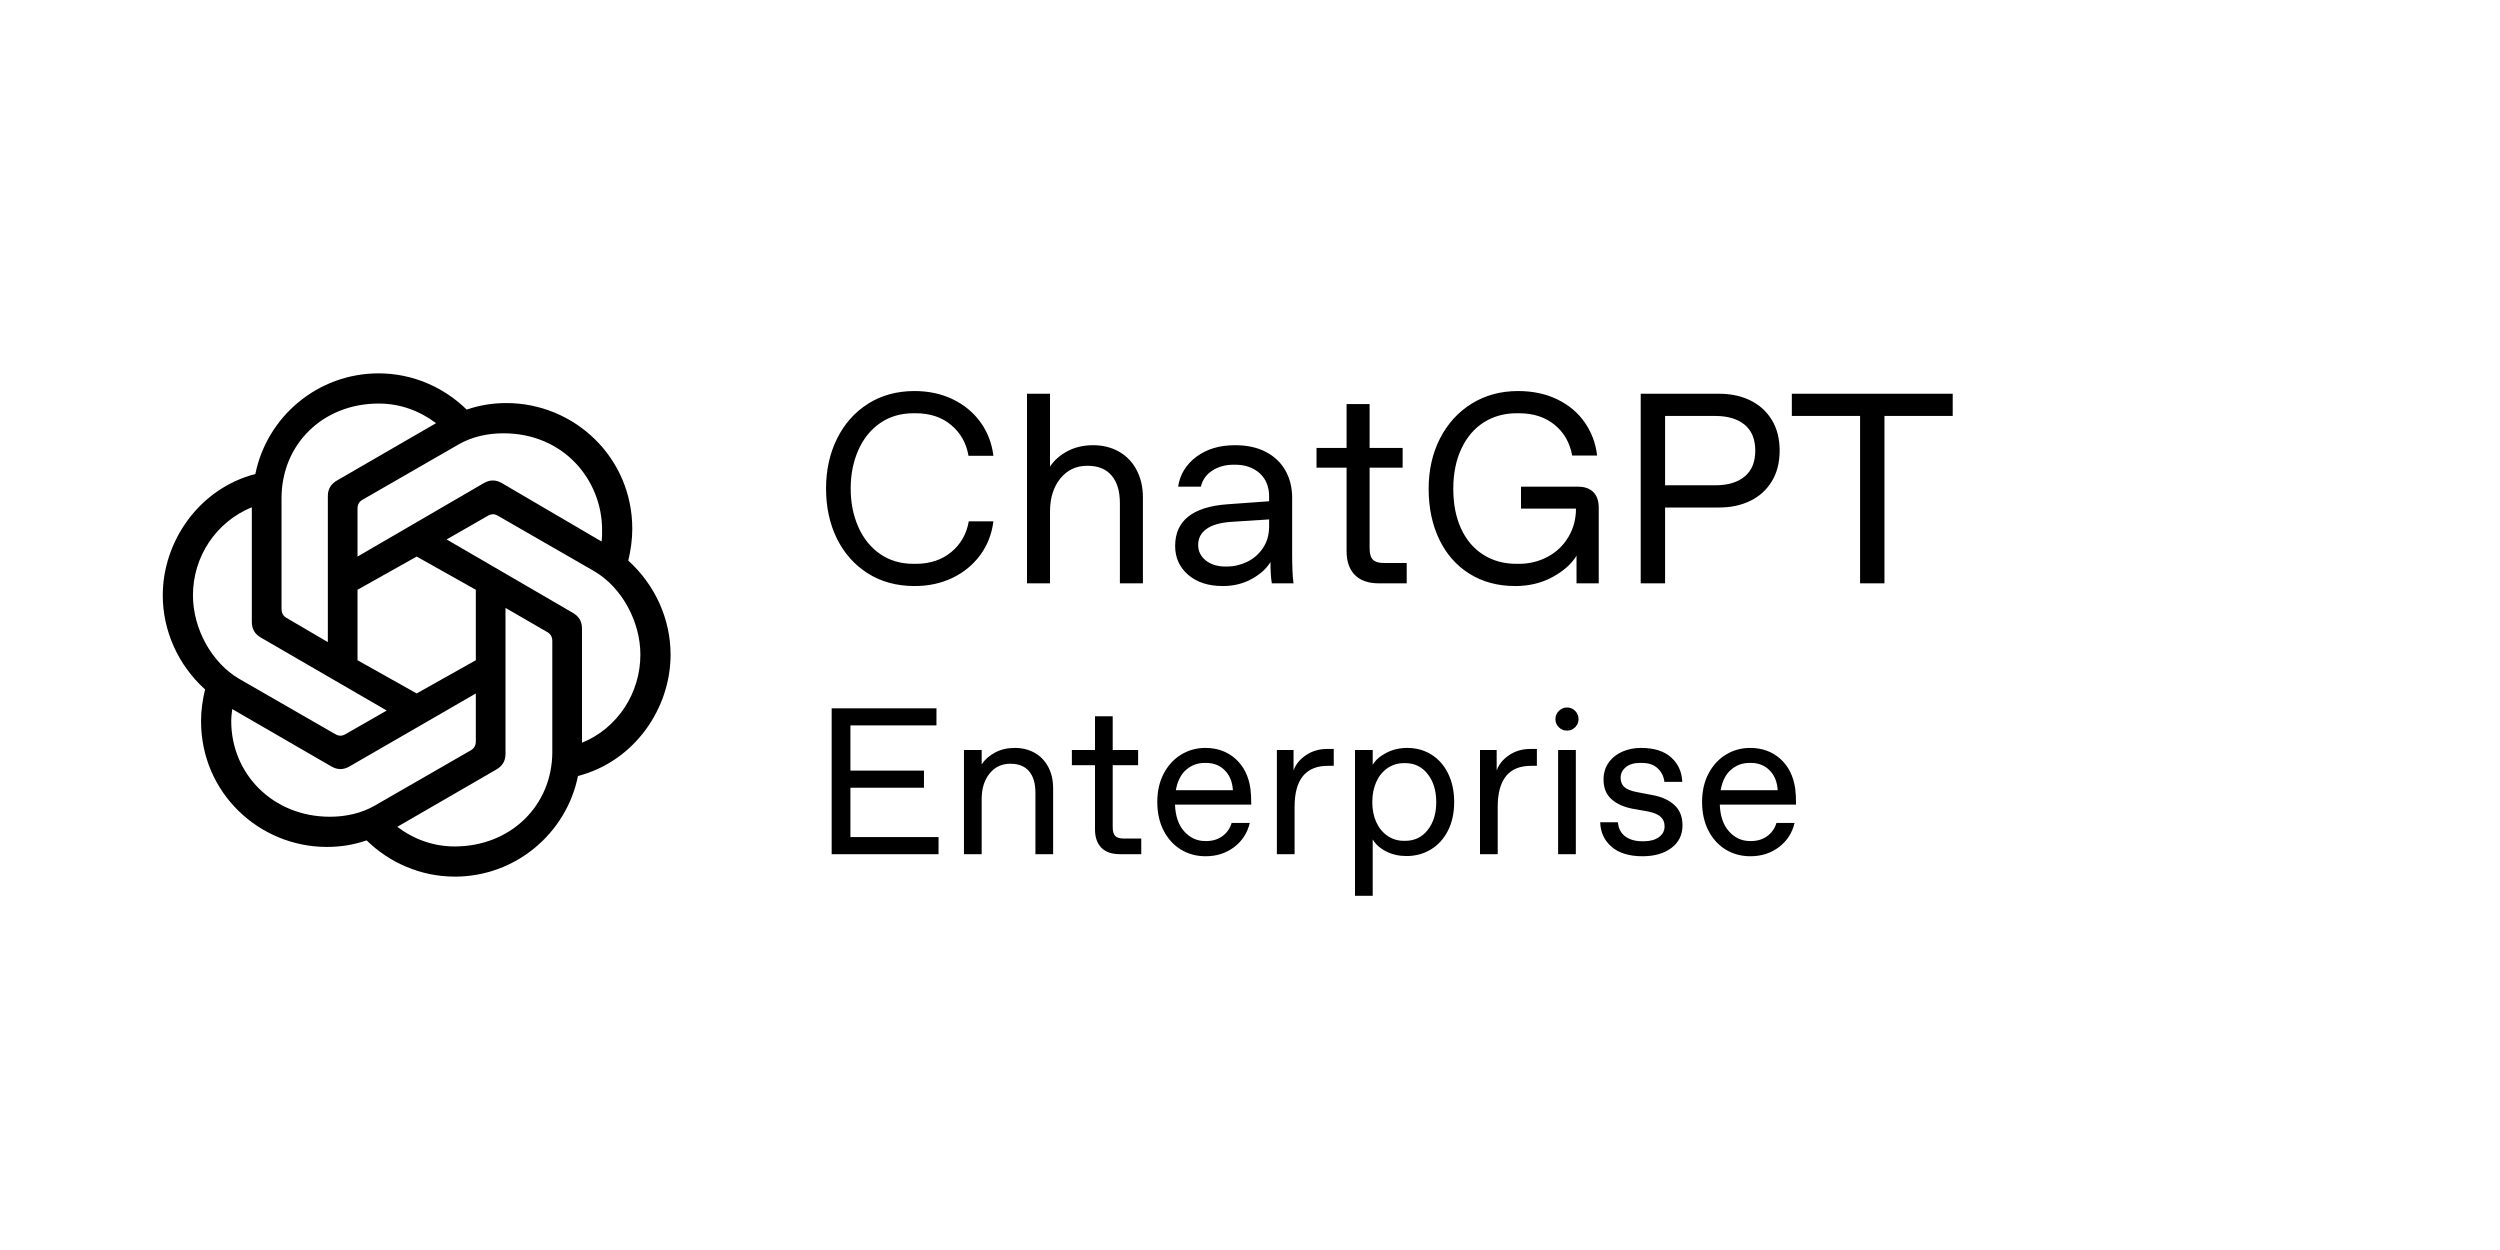
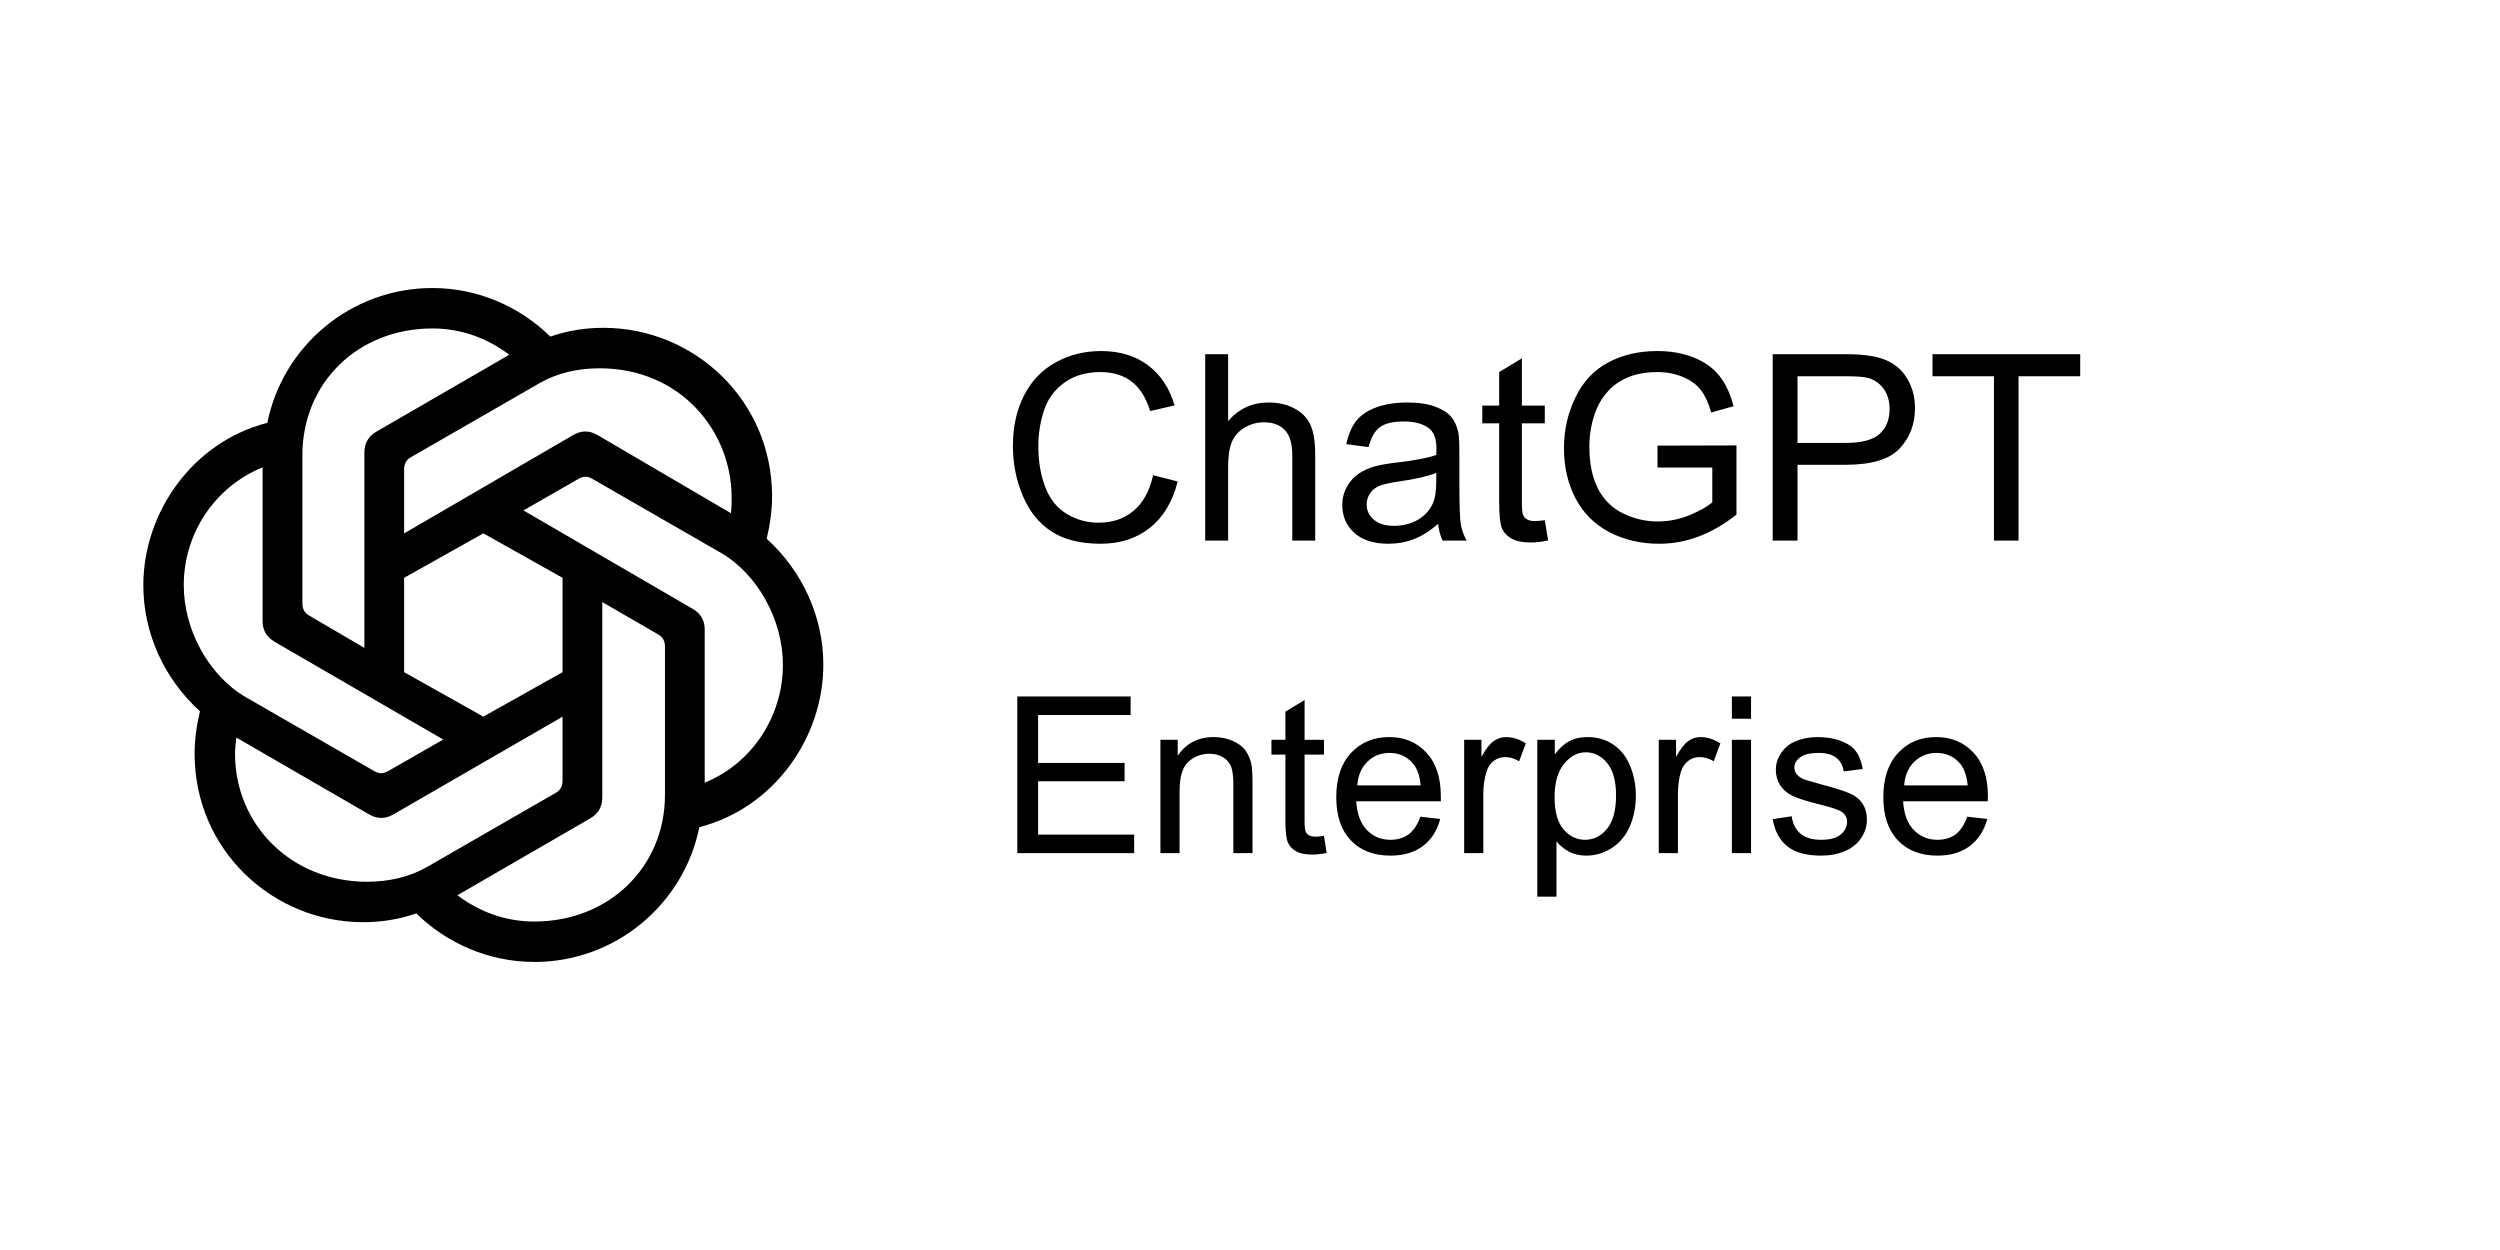
- <svg xmlns="http://www.w3.org/2000/svg" width="120" height="60" viewBox="0 0 120 60">
-   <g transform="translate(7 17) scale(0.203125)">
-     <g transform="translate(64, 64) scale(0.9375) translate(-64, -64)">
-       <path fill="#000000" d="M49.09 46.75V34.7c0-1.01.38-1.78 1.27-2.28l24.23-13.95c3.3-1.9 7.23-2.79 11.29-2.79 15.22 0 24.86 11.8 24.86 24.36 0 .89 0 1.9-.13 2.92L85.49 28.24c-1.52-.89-3.04-.89-4.57 0L49.08 46.76Zm56.58 46.93v-28.8c0-1.78-.76-3.04-2.28-3.93L71.55 42.43l10.4-5.96c.89-.51 1.65-.51 2.54 0l24.23 13.95c6.98 4.06 11.67 12.69 11.67 21.06 0 9.64-5.71 18.52-14.72 22.2M41.61 68.31l-10.4-6.09c-.89-.51-1.27-1.27-1.27-2.28V32.03c0-13.57 10.4-23.85 24.48-23.85 5.33 0 10.28 1.78 14.46 4.95L43.89 27.59c-1.52.89-2.28 2.16-2.28 3.93zM64 81.25l-14.91-8.37V55.12L64 46.75l14.91 8.37v17.76zm9.58 38.57c-5.33 0-10.27-1.78-14.46-4.95l24.99-14.46c1.52-.89 2.28-2.16 2.28-3.93V59.69l10.53 6.09c.89.51 1.27 1.27 1.27 2.28v27.91c0 13.57-10.53 23.85-24.61 23.85M43.51 91.53 19.28 77.58C12.3 73.52 7.61 64.89 7.61 56.52c0-9.77 5.84-18.52 14.84-22.2v28.92c0 1.78.76 3.04 2.28 3.93l31.72 18.39-10.4 5.96c-.89.51-1.65.51-2.54 0Zm-1.39 20.8c-14.34 0-24.86-10.78-24.86-24.1 0-1.01.13-2.03.25-3.04L42.5 99.65c1.52.89 3.04.89 4.57 0l31.84-18.39v12.05c0 1.01-.38 1.78-1.27 2.28l-24.23 13.95c-3.3 1.9-7.23 2.79-11.29 2.79m31.46 15.1c15.35 0 28.16-10.91 31.08-25.37 14.21-3.68 23.34-17 23.34-30.57 0-8.88-3.81-17.51-10.66-23.72.63-2.66 1.01-5.33 1.01-7.99 0-18.14-14.72-31.72-31.72-31.72-3.42 0-6.72.51-10.02 1.65C70.91 4.12 63.05.57 54.42.57c-15.35 0-28.16 10.91-31.08 25.37C9.13 29.62 0 42.94 0 56.52c0 8.88 3.81 17.51 10.66 23.72-.63 2.66-1.01 5.33-1.01 7.99 0 18.14 14.72 31.71 31.71 31.71 3.42 0 6.72-.51 10.02-1.65 5.71 5.58 13.57 9.13 22.2 9.13Z" />
-     </g>
+ <svg xmlns="http://www.w3.org/2000/svg" viewBox="0 0 120 60" width="120" height="60" fill="none">
+   <g transform="translate(23.2, 30) scale(0.255) translate(-64, -64)">
+     <path fill="#000000" d="M49.09 46.75V34.7c0-1.01.38-1.78 1.27-2.28l24.23-13.95c3.3-1.9 7.23-2.79 11.29-2.79 15.22 0 24.86 11.8 24.86 24.36 0 .89 0 1.9-.13 2.92L85.49 28.24c-1.52-.89-3.04-.89-4.57 0L49.08 46.76Zm56.58 46.93v-28.8c0-1.78-.76-3.04-2.28-3.93L71.55 42.43l10.4-5.96c.89-.51 1.65-.51 2.54 0l24.23 13.95c6.98 4.06 11.67 12.69 11.67 21.06 0 9.64-5.71 18.52-14.72 22.2M41.61 68.31l-10.4-6.09c-.89-.51-1.27-1.27-1.27-2.28V32.03c0-13.57 10.4-23.85 24.48-23.85 5.33 0 10.28 1.78 14.46 4.95L43.89 27.59c-1.52.89-2.28 2.16-2.28 3.93zM64 81.25l-14.91-8.37V55.12L64 46.75l14.91 8.37v17.76zm9.58 38.57c-5.33 0-10.27-1.78-14.46-4.95l24.99-14.46c1.52-.89 2.28-2.16 2.28-3.93V59.69l10.53 6.09c.89.51 1.27 1.27 1.27 2.28v27.91c0 13.57-10.53 23.85-24.61 23.85M43.51 91.53 19.28 77.58C12.3 73.52 7.61 64.89 7.61 56.52c0-9.77 5.84-18.52 14.84-22.2v28.92c0 1.78.76 3.04 2.28 3.93l31.72 18.39-10.4 5.96c-.89.51-1.65.51-2.54 0Zm-1.39 20.8c-14.34 0-24.86-10.78-24.86-24.1 0-1.01.13-2.03.25-3.04L42.5 99.65c1.52.89 3.04.89 4.57 0l31.84-18.39v12.05c0 1.01-.38 1.78-1.27 2.28l-24.23 13.95c-3.3 1.9-7.23 2.79-11.29 2.79m31.46 15.1c15.35 0 28.16-10.91 31.08-25.37 14.21-3.68 23.34-17 23.34-30.57 0-8.88-3.81-17.51-10.66-23.72.63-2.66 1.01-5.33 1.01-7.99 0-18.14-14.72-31.72-31.72-31.72-3.42 0-6.72.51-10.02 1.65C70.91 4.12 63.05.57 54.42.57c-15.35 0-28.16 10.91-31.08 25.37C9.13 29.62 0 42.94 0 56.52c0 8.88 3.81 17.51 10.66 23.72-.63 2.66-1.01 5.33-1.01 7.99 0 18.14 14.72 31.71 31.71 31.71 3.42 0 6.72-.51 10.02-1.65 5.71 5.58 13.57 9.13 22.2 9.13Z" />
  </g>
-   <g fill="#000">
-     <path d="M39.65 23.45Q39.65 22.124 40.177 21.058Q40.703 19.992 41.665 19.381Q42.627 18.77 43.901 18.77Q44.902 18.77 45.721 19.16Q46.54 19.55 47.053 20.252Q47.567 20.954 47.684 21.877H46.488Q46.332 20.967 45.656 20.401Q44.98 19.836 43.953 19.836H43.849Q42.926 19.836 42.243 20.31Q41.561 20.785 41.197 21.611Q40.833 22.436 40.833 23.45Q40.833 24.464 41.197 25.289Q41.561 26.115 42.243 26.59Q42.926 27.064 43.849 27.064H43.953Q44.98 27.064 45.662 26.498Q46.345 25.933 46.501 25.023H47.684Q47.567 25.946 47.047 26.648Q46.527 27.35 45.715 27.74Q44.902 28.13 43.901 28.13Q42.614 28.13 41.652 27.519Q40.69 26.908 40.17 25.849Q39.65 24.789 39.65 23.45ZM49.296 18.9H50.401V22.397Q50.7 21.942 51.239 21.656Q51.779 21.37 52.468 21.37Q53.17 21.37 53.716 21.682Q54.262 21.994 54.561 22.566Q54.86 23.138 54.86 23.879V28.0H53.755V24.152Q53.755 23.294 53.358 22.826Q52.962 22.358 52.208 22.358H52.182Q51.389 22.358 50.895 22.969Q50.401 23.58 50.401 24.555V28.0H49.296ZM56.407 26.206Q56.407 24.386 58.929 24.204L60.918 24.061V23.84Q60.918 23.125 60.463 22.715Q60.008 22.306 59.28 22.306H59.215Q58.63 22.306 58.194 22.586Q57.759 22.865 57.642 23.359H56.55Q56.68 22.488 57.421 21.929Q58.162 21.37 59.28 21.37Q60.164 21.37 60.781 21.702Q61.399 22.033 61.711 22.605Q62.023 23.177 62.023 23.879V26.57Q62.023 27.545 62.088 28.0H61.048Q60.983 27.623 60.983 26.973Q60.71 27.441 60.092 27.785Q59.475 28.13 58.695 28.13Q57.655 28.13 57.031 27.59Q56.407 27.051 56.407 26.206ZM60.918 25.257V24.932L59.098 25.049Q58.318 25.101 57.915 25.387Q57.512 25.673 57.512 26.154Q57.512 26.609 57.876 26.901Q58.24 27.194 58.838 27.194H58.903Q59.384 27.194 59.852 26.973Q60.32 26.752 60.619 26.31Q60.918 25.868 60.918 25.257ZM64.636 26.453V22.449H63.193V21.5H64.636V19.394H65.741V21.5H67.327V22.449H65.741V26.31Q65.741 26.7 65.897 26.862Q66.053 27.025 66.443 27.025H67.522V28.0H66.183Q65.429 28.0 65.032 27.597Q64.636 27.194 64.636 26.453ZM68.575 23.463Q68.575 22.111 69.121 21.045Q69.667 19.979 70.642 19.374Q71.617 18.77 72.865 18.77Q73.931 18.77 74.756 19.173Q75.582 19.576 76.069 20.278Q76.557 20.98 76.661 21.864H75.465Q75.296 20.941 74.62 20.389Q73.944 19.836 72.904 19.836H72.8Q71.916 19.836 71.227 20.271Q70.538 20.707 70.148 21.532Q69.758 22.358 69.758 23.463Q69.758 24.568 70.135 25.381Q70.512 26.193 71.201 26.629Q71.89 27.064 72.8 27.064H72.904Q73.658 27.064 74.288 26.726Q74.919 26.388 75.283 25.777Q75.647 25.166 75.647 24.412H73.008V23.359H75.725Q76.219 23.359 76.479 23.619Q76.739 23.879 76.739 24.373V28.0H75.673V26.674Q75.309 27.272 74.516 27.701Q73.723 28.13 72.735 28.13Q71.474 28.13 70.531 27.538Q69.589 26.947 69.082 25.887Q68.575 24.828 68.575 23.463ZM78.754 18.9H82.524Q83.356 18.9 84.012 19.218Q84.669 19.537 85.046 20.154Q85.423 20.772 85.423 21.63Q85.423 22.488 85.046 23.105Q84.669 23.723 84.012 24.041Q83.356 24.36 82.524 24.36H79.924V28.0H78.754ZM84.253 21.63Q84.253 20.811 83.746 20.389Q83.239 19.966 82.329 19.966H79.924V23.294H82.329Q83.239 23.294 83.746 22.871Q84.253 22.449 84.253 21.63ZM89.284 19.966H86.008V18.9H93.73V19.966H90.454V28.0H89.284Z" />
-     <path d="M39.92 34.0H44.95V34.82H40.82V36.99H44.35V37.81H40.82V40.18H45.05V41.0H39.92ZM46.27 36.0H47.12V36.69Q47.35 36.34 47.765 36.12Q48.18 35.9 48.71 35.9Q49.25 35.9 49.67 36.14Q50.09 36.38 50.32 36.82Q50.55 37.26 50.55 37.83V41.0H49.7V38.04Q49.7 37.38 49.395 37.02Q49.09 36.66 48.51 36.66H48.49Q47.88 36.66 47.5 37.13Q47.12 37.6 47.12 38.35V41.0H46.27ZM52.56 39.81V36.73H51.45V36.0H52.56V34.38H53.41V36.0H54.63V36.73H53.41V39.7Q53.41 40.0 53.53 40.125Q53.65 40.25 53.95 40.25H54.78V41.0H53.75Q53.17 41.0 52.865 40.69Q52.56 40.38 52.56 39.81ZM55.55 38.49Q55.55 37.71 55.865 37.12Q56.18 36.53 56.705 36.215Q57.23 35.9 57.85 35.9Q58.72 35.9 59.305 36.425Q59.89 36.95 60.02 37.85Q60.06 38.16 60.06 38.62H56.4Q56.43 39.45 56.845 39.91Q57.26 40.37 57.85 40.37H57.91Q58.35 40.37 58.675 40.135Q59.0 39.9 59.12 39.5H59.99Q59.82 40.22 59.24 40.66Q58.66 41.1 57.87 41.1Q57.21 41.1 56.685 40.78Q56.16 40.46 55.855 39.87Q55.55 39.28 55.55 38.49ZM57.9 36.62H57.82Q57.32 36.62 56.94 36.945Q56.56 37.27 56.44 37.93H59.18Q59.14 37.32 58.785 36.97Q58.43 36.62 57.9 36.62ZM61.29 36.0H62.09V36.98Q62.25 36.54 62.69 36.245Q63.13 35.95 63.7 35.95H64.02V36.76H63.74Q62.14 36.76 62.14 38.73V41.0H61.29ZM65.04 36.0H65.89V36.71Q66.09 36.37 66.545 36.135Q67.0 35.9 67.54 35.9Q68.19 35.9 68.7 36.215Q69.21 36.53 69.505 37.12Q69.8 37.71 69.8 38.5Q69.8 39.29 69.5 39.875Q69.2 40.46 68.68 40.775Q68.16 41.09 67.51 41.09Q66.97 41.09 66.53 40.865Q66.09 40.64 65.89 40.29V43.0H65.04ZM68.94 38.5Q68.94 37.68 68.53 37.155Q68.12 36.63 67.45 36.63H67.39Q66.95 36.63 66.6 36.87Q66.25 37.11 66.06 37.535Q65.87 37.96 65.87 38.5Q65.87 39.04 66.06 39.46Q66.25 39.88 66.6 40.12Q66.95 40.36 67.39 40.36H67.45Q68.12 40.36 68.53 39.84Q68.94 39.32 68.94 38.5ZM71.04 36.0H71.84V36.98Q72.0 36.54 72.44 36.245Q72.88 35.95 73.45 35.95H73.77V36.76H73.49Q71.89 36.76 71.89 38.73V41.0H71.04ZM74.79 36.0H75.64V41.0H74.79ZM74.66 34.52Q74.66 34.29 74.825 34.125Q74.99 33.96 75.22 33.96Q75.45 33.96 75.61 34.125Q75.77 34.29 75.77 34.52Q75.77 34.74 75.61 34.905Q75.45 35.07 75.22 35.07Q74.99 35.07 74.825 34.91Q74.66 34.75 74.66 34.52ZM76.81 39.47H77.66Q77.7 39.92 78.015 40.15Q78.33 40.38 78.82 40.38H78.91Q79.35 40.38 79.625 40.185Q79.9 39.99 79.9 39.66Q79.9 39.39 79.72 39.215Q79.54 39.04 79.1 38.95L78.37 38.82Q77.73 38.7 77.35 38.36Q76.97 38.02 76.97 37.42Q76.97 36.95 77.215 36.605Q77.46 36.26 77.87 36.08Q78.28 35.9 78.77 35.9Q79.71 35.9 80.215 36.355Q80.72 36.81 80.75 37.53H79.89Q79.85 37.15 79.575 36.885Q79.3 36.62 78.81 36.62H78.72Q78.29 36.62 78.04 36.825Q77.79 37.03 77.79 37.33Q77.79 37.62 77.97 37.78Q78.15 37.94 78.57 38.02L79.35 38.17Q79.99 38.29 80.375 38.645Q80.76 39.0 80.76 39.62Q80.76 40.3 80.23 40.7Q79.7 41.1 78.84 41.1Q77.88 41.1 77.355 40.645Q76.83 40.19 76.81 39.47ZM81.7 38.49Q81.7 37.71 82.015 37.12Q82.33 36.53 82.855 36.215Q83.38 35.9 84 35.9Q84.87 35.9 85.455 36.425Q86.04 36.95 86.17 37.85Q86.21 38.16 86.21 38.62H82.55Q82.58 39.45 82.995 39.91Q83.41 40.37 84 40.37H84.06Q84.5 40.37 84.825 40.135Q85.15 39.9 85.27 39.5H86.14Q85.97 40.22 85.39 40.66Q84.81 41.1 84.02 41.1Q83.36 41.1 82.835 40.78Q82.31 40.46 82.005 39.87Q81.7 39.28 81.7 38.49ZM84.05 36.62H83.97Q83.47 36.62 83.09 36.945Q82.71 37.27 82.59 37.93H85.33Q85.29 37.32 84.935 36.97Q84.58 36.62 84.05 36.62Z" />
+   <g fill="#000000">
+     <path d="M55.35 22.81L55.35 22.81L56.53 23.11Q56.16 24.57 55.19 25.34Q54.23 26.10 52.83 26.10L52.83 26.10Q51.38 26.10 50.47 25.51Q49.57 24.92 49.10 23.81Q48.62 22.69 48.62 21.41L48.62 21.41Q48.62 20.01 49.16 18.97Q49.69 17.93 50.68 17.39Q51.66 16.85 52.85 16.85L52.85 16.85Q54.19 16.85 55.10 17.53Q56.02 18.22 56.38 19.46L56.38 19.46L55.21 19.73Q54.90 18.75 54.31 18.31Q53.72 17.86 52.82 17.86L52.82 17.86Q51.79 17.86 51.10 18.36Q50.40 18.85 50.12 19.68Q49.84 20.52 49.84 21.40L49.84 21.40Q49.84 22.54 50.18 23.40Q50.51 24.25 51.21 24.67Q51.91 25.09 52.73 25.09L52.73 25.09Q53.73 25.09 54.41 24.52Q55.10 23.94 55.35 22.81ZM58.95 25.95L57.85 25.95L57.85 17.00L58.95 17.00L58.95 20.21Q59.72 19.32 60.89 19.32L60.89 19.32Q61.61 19.32 62.14 19.61Q62.67 19.89 62.90 20.39Q63.13 20.89 63.13 21.84L63.13 21.84L63.13 25.95L62.03 25.95L62.03 21.84Q62.03 21.02 61.67 20.64Q61.32 20.27 60.66 20.27L60.66 20.27Q60.18 20.27 59.75 20.52Q59.32 20.77 59.13 21.21Q58.95 21.64 58.95 22.40L58.95 22.40L58.95 25.95ZM69.03 25.15L69.03 25.15Q68.42 25.67 67.86 25.88Q67.29 26.10 66.65 26.10L66.65 26.10Q65.58 26.10 65.00 25.57Q64.43 25.05 64.43 24.24L64.43 24.24Q64.43 23.76 64.65 23.37Q64.86 22.98 65.21 22.74Q65.57 22.50 66.01 22.38L66.01 22.38Q66.33 22.29 66.98 22.21L66.98 22.21Q68.31 22.06 68.94 21.84L68.94 21.84Q68.95 21.61 68.95 21.55L68.95 21.55Q68.95 20.88 68.64 20.60L68.64 20.60Q68.21 20.23 67.38 20.23L67.38 20.23Q66.61 20.23 66.24 20.50Q65.87 20.77 65.69 21.46L65.69 21.46L64.62 21.32Q64.77 20.63 65.10 20.20Q65.44 19.78 66.07 19.55Q66.71 19.32 67.54 19.32L67.54 19.32Q68.37 19.32 68.89 19.52Q69.41 19.71 69.66 20.01Q69.90 20.30 70.00 20.76L70.00 20.76Q70.05 21.04 70.05 21.77L70.05 21.77L70.05 23.23Q70.05 24.77 70.12 25.17Q70.19 25.58 70.40 25.95L70.40 25.95L69.25 25.95Q69.08 25.61 69.03 25.15ZM68.94 23.10L68.94 22.70Q68.34 22.94 67.15 23.11L67.15 23.11Q66.47 23.21 66.19 23.33Q65.91 23.45 65.76 23.69Q65.60 23.92 65.60 24.21L65.60 24.21Q65.60 24.65 65.94 24.94Q66.27 25.24 66.91 25.24L66.91 25.24Q67.54 25.24 68.04 24.96Q68.53 24.68 68.76 24.20L68.76 24.20Q68.94 23.83 68.94 23.10L68.94 23.10ZM74.15 24.97L74.15 24.97L74.31 25.94Q73.85 26.04 73.48 26.04L73.48 26.04Q72.88 26.04 72.55 25.85Q72.22 25.66 72.09 25.35Q71.96 25.04 71.96 24.05L71.96 24.05L71.96 20.32L71.15 20.32L71.15 19.47L71.96 19.47L71.96 17.86L73.05 17.20L73.05 19.47L74.15 19.47L74.15 20.32L73.05 20.32L73.05 24.11Q73.05 24.58 73.11 24.72Q73.16 24.85 73.30 24.93Q73.43 25.01 73.67 25.01L73.67 25.01Q73.85 25.01 74.15 24.97ZM82.19 22.44L79.56 22.44L79.56 21.39L83.35 21.38L83.35 24.70Q82.47 25.40 81.54 25.75Q80.62 26.10 79.64 26.10L79.64 26.10Q78.32 26.10 77.24 25.54Q76.17 24.97 75.62 23.91Q75.07 22.84 75.07 21.52L75.07 21.52Q75.07 20.21 75.62 19.08Q76.16 17.95 77.19 17.40Q78.21 16.85 79.55 16.85L79.55 16.85Q80.52 16.85 81.30 17.16Q82.09 17.48 82.53 18.04Q82.98 18.60 83.21 19.50L83.21 19.50L82.14 19.80Q81.94 19.11 81.64 18.72Q81.34 18.33 80.79 18.10Q80.23 17.86 79.56 17.86L79.56 17.86Q78.74 17.86 78.15 18.11Q77.56 18.36 77.20 18.76Q76.83 19.16 76.63 19.65L76.63 19.65Q76.29 20.48 76.29 21.45L76.29 21.45Q76.29 22.64 76.70 23.45Q77.11 24.25 77.90 24.64Q78.69 25.03 79.57 25.03L79.57 25.03Q80.34 25.03 81.07 24.74Q81.81 24.44 82.19 24.11L82.19 24.11L82.19 22.44ZM86.28 25.95L85.09 25.95L85.09 17.00L88.47 17.00Q89.36 17.00 89.83 17.09L89.83 17.09Q90.49 17.20 90.93 17.51Q91.38 17.81 91.65 18.37Q91.92 18.92 91.92 19.59L91.92 19.59Q91.92 20.73 91.19 21.52Q90.47 22.31 88.57 22.31L88.57 22.31L86.28 22.31L86.28 25.95ZM86.28 18.06L86.28 21.26L88.59 21.26Q89.74 21.26 90.22 20.83Q90.70 20.40 90.70 19.63L90.70 19.63Q90.70 19.07 90.42 18.67Q90.13 18.27 89.67 18.14L89.67 18.14Q89.37 18.06 88.56 18.06L88.56 18.06L86.28 18.06ZM96.89 25.95L95.71 25.95L95.71 18.06L92.76 18.06L92.76 17.00L99.85 17.00L99.85 18.06L96.89 18.06L96.89 25.95Z" />
+     <path d="M54.44 40.95L48.83 40.95L48.83 33.43L54.27 33.43L54.27 34.32L49.83 34.32L49.83 36.62L53.98 36.62L53.98 37.50L49.83 37.50L49.83 40.06L54.44 40.06L54.44 40.95ZM56.62 40.95L55.70 40.95L55.70 35.51L56.53 35.51L56.53 36.28Q57.13 35.38 58.26 35.38L58.26 35.38Q58.75 35.38 59.16 35.56Q59.58 35.74 59.78 36.02Q59.99 36.31 60.07 36.70L60.07 36.70Q60.12 36.96 60.12 37.60L60.12 37.60L60.12 40.95L59.20 40.95L59.20 37.64Q59.20 37.07 59.09 36.79Q58.98 36.52 58.71 36.35Q58.43 36.18 58.06 36.18L58.06 36.18Q57.47 36.18 57.05 36.56Q56.62 36.93 56.62 37.98L56.62 37.98L56.62 40.95ZM63.55 40.12L63.55 40.12L63.68 40.94Q63.29 41.02 62.99 41.02L62.99 41.02Q62.48 41.02 62.21 40.86Q61.93 40.70 61.82 40.44Q61.70 40.19 61.70 39.36L61.70 39.36L61.70 36.22L61.03 36.22L61.03 35.51L61.70 35.51L61.70 34.16L62.62 33.60L62.62 35.51L63.55 35.51L63.55 36.22L62.62 36.22L62.62 39.41Q62.62 39.80 62.67 39.91Q62.72 40.03 62.83 40.09Q62.94 40.16 63.15 40.16L63.15 40.16Q63.30 40.16 63.55 40.12ZM68.18 39.20L68.18 39.20L69.13 39.31Q68.91 40.15 68.30 40.61Q67.69 41.07 66.74 41.07L66.74 41.07Q65.54 41.07 64.84 40.34Q64.14 39.60 64.14 38.27L64.14 38.27Q64.14 36.90 64.85 36.14Q65.56 35.38 66.69 35.38L66.69 35.38Q67.78 35.38 68.47 36.13Q69.16 36.87 69.16 38.22L69.16 38.22Q69.16 38.30 69.16 38.46L69.16 38.46L65.10 38.46Q65.15 39.36 65.61 39.84Q66.06 40.31 66.74 40.31L66.74 40.31Q67.25 40.31 67.61 40.05Q67.97 39.78 68.18 39.20ZM65.15 37.70L65.15 37.70L68.19 37.70Q68.13 37.02 67.84 36.67L67.84 36.67Q67.40 36.14 66.70 36.14L66.70 36.14Q66.06 36.14 65.63 36.57Q65.20 36.99 65.15 37.70ZM71.20 40.95L70.28 40.95L70.28 35.51L71.11 35.51L71.11 36.33Q71.43 35.75 71.70 35.57Q71.97 35.38 72.29 35.38L72.29 35.38Q72.76 35.38 73.24 35.68L73.24 35.68L72.92 36.54Q72.58 36.34 72.25 36.34L72.25 36.34Q71.94 36.34 71.70 36.52Q71.46 36.70 71.36 37.02L71.36 37.02Q71.20 37.51 71.20 38.10L71.20 38.10L71.20 40.95ZM74.71 43.04L73.79 43.04L73.79 35.51L74.63 35.51L74.63 36.21Q74.93 35.80 75.30 35.59Q75.68 35.38 76.21 35.38L76.21 35.38Q76.91 35.38 77.44 35.74Q77.97 36.10 78.24 36.75Q78.52 37.41 78.52 38.19L78.52 38.19Q78.52 39.02 78.22 39.69Q77.92 40.36 77.34 40.72Q76.77 41.07 76.14 41.07L76.14 41.07Q75.68 41.07 75.31 40.88Q74.95 40.68 74.71 40.39L74.71 40.39L74.71 43.04ZM74.62 38.26L74.62 38.26Q74.62 39.31 75.05 39.81Q75.48 40.31 76.08 40.31L76.08 40.31Q76.70 40.31 77.13 39.79Q77.57 39.27 77.57 38.18L77.57 38.18Q77.57 37.14 77.14 36.62Q76.72 36.11 76.12 36.11L76.12 36.11Q75.53 36.11 75.08 36.66Q74.62 37.21 74.62 38.26ZM80.54 40.95L79.62 40.95L79.62 35.51L80.45 35.51L80.45 36.33Q80.77 35.75 81.04 35.57Q81.30 35.38 81.63 35.38L81.63 35.38Q82.09 35.38 82.58 35.68L82.58 35.68L82.26 36.54Q81.92 36.34 81.58 36.34L81.58 36.34Q81.28 36.34 81.04 36.52Q80.80 36.70 80.69 37.02L80.69 37.02Q80.54 37.51 80.54 38.10L80.54 38.10L80.54 40.95ZM84.05 34.50L83.13 34.50L83.13 33.43L84.05 33.43L84.05 34.50ZM84.05 40.95L83.13 40.95L83.13 35.51L84.05 35.51L84.05 40.95ZM85.09 39.32L85.09 39.32L86.00 39.18Q86.08 39.73 86.43 40.02Q86.78 40.31 87.41 40.31L87.41 40.31Q88.05 40.31 88.35 40.06Q88.66 39.80 88.66 39.45L88.66 39.45Q88.66 39.14 88.39 38.96L88.39 38.96Q88.20 38.83 87.45 38.64L87.45 38.64Q86.43 38.39 86.04 38.20Q85.65 38.01 85.44 37.68Q85.24 37.35 85.24 36.95L85.24 36.95Q85.24 36.59 85.41 36.28Q85.58 35.97 85.86 35.76L85.86 35.76Q86.08 35.60 86.45 35.49Q86.82 35.38 87.25 35.38L87.25 35.38Q87.89 35.38 88.37 35.57Q88.86 35.75 89.09 36.07Q89.32 36.38 89.41 36.91L89.41 36.91L88.50 37.03Q88.44 36.61 88.15 36.38Q87.85 36.14 87.31 36.14L87.31 36.14Q86.68 36.14 86.41 36.35Q86.13 36.56 86.13 36.84L86.13 36.84Q86.13 37.02 86.25 37.17L86.25 37.17Q86.36 37.31 86.60 37.41L86.60 37.41Q86.74 37.46 87.42 37.65L87.42 37.65Q88.40 37.91 88.78 38.08Q89.17 38.24 89.39 38.56Q89.61 38.88 89.61 39.35L89.61 39.35Q89.61 39.81 89.34 40.22Q89.07 40.63 88.56 40.85Q88.06 41.07 87.42 41.07L87.42 41.07Q86.35 41.07 85.80 40.63Q85.24 40.19 85.09 39.32ZM94.43 39.20L94.43 39.20L95.39 39.31Q95.16 40.15 94.55 40.61Q93.94 41.07 92.99 41.07L92.99 41.07Q91.80 41.07 91.10 40.34Q90.40 39.60 90.40 38.27L90.40 38.27Q90.40 36.90 91.11 36.14Q91.81 35.38 92.94 35.38L92.94 35.38Q94.03 35.38 94.73 36.13Q95.42 36.87 95.42 38.22L95.42 38.22Q95.42 38.30 95.41 38.46L95.41 38.46L91.35 38.46Q91.40 39.36 91.86 39.84Q92.32 40.31 93.00 40.31L93.00 40.31Q93.51 40.31 93.87 40.05Q94.22 39.78 94.43 39.20ZM91.40 37.70L91.40 37.70L94.45 37.70Q94.38 37.02 94.10 36.67L94.10 36.67Q93.66 36.14 92.95 36.14L92.95 36.14Q92.32 36.14 91.88 36.57Q91.45 36.99 91.40 37.70Z" />
  </g>
</svg>
